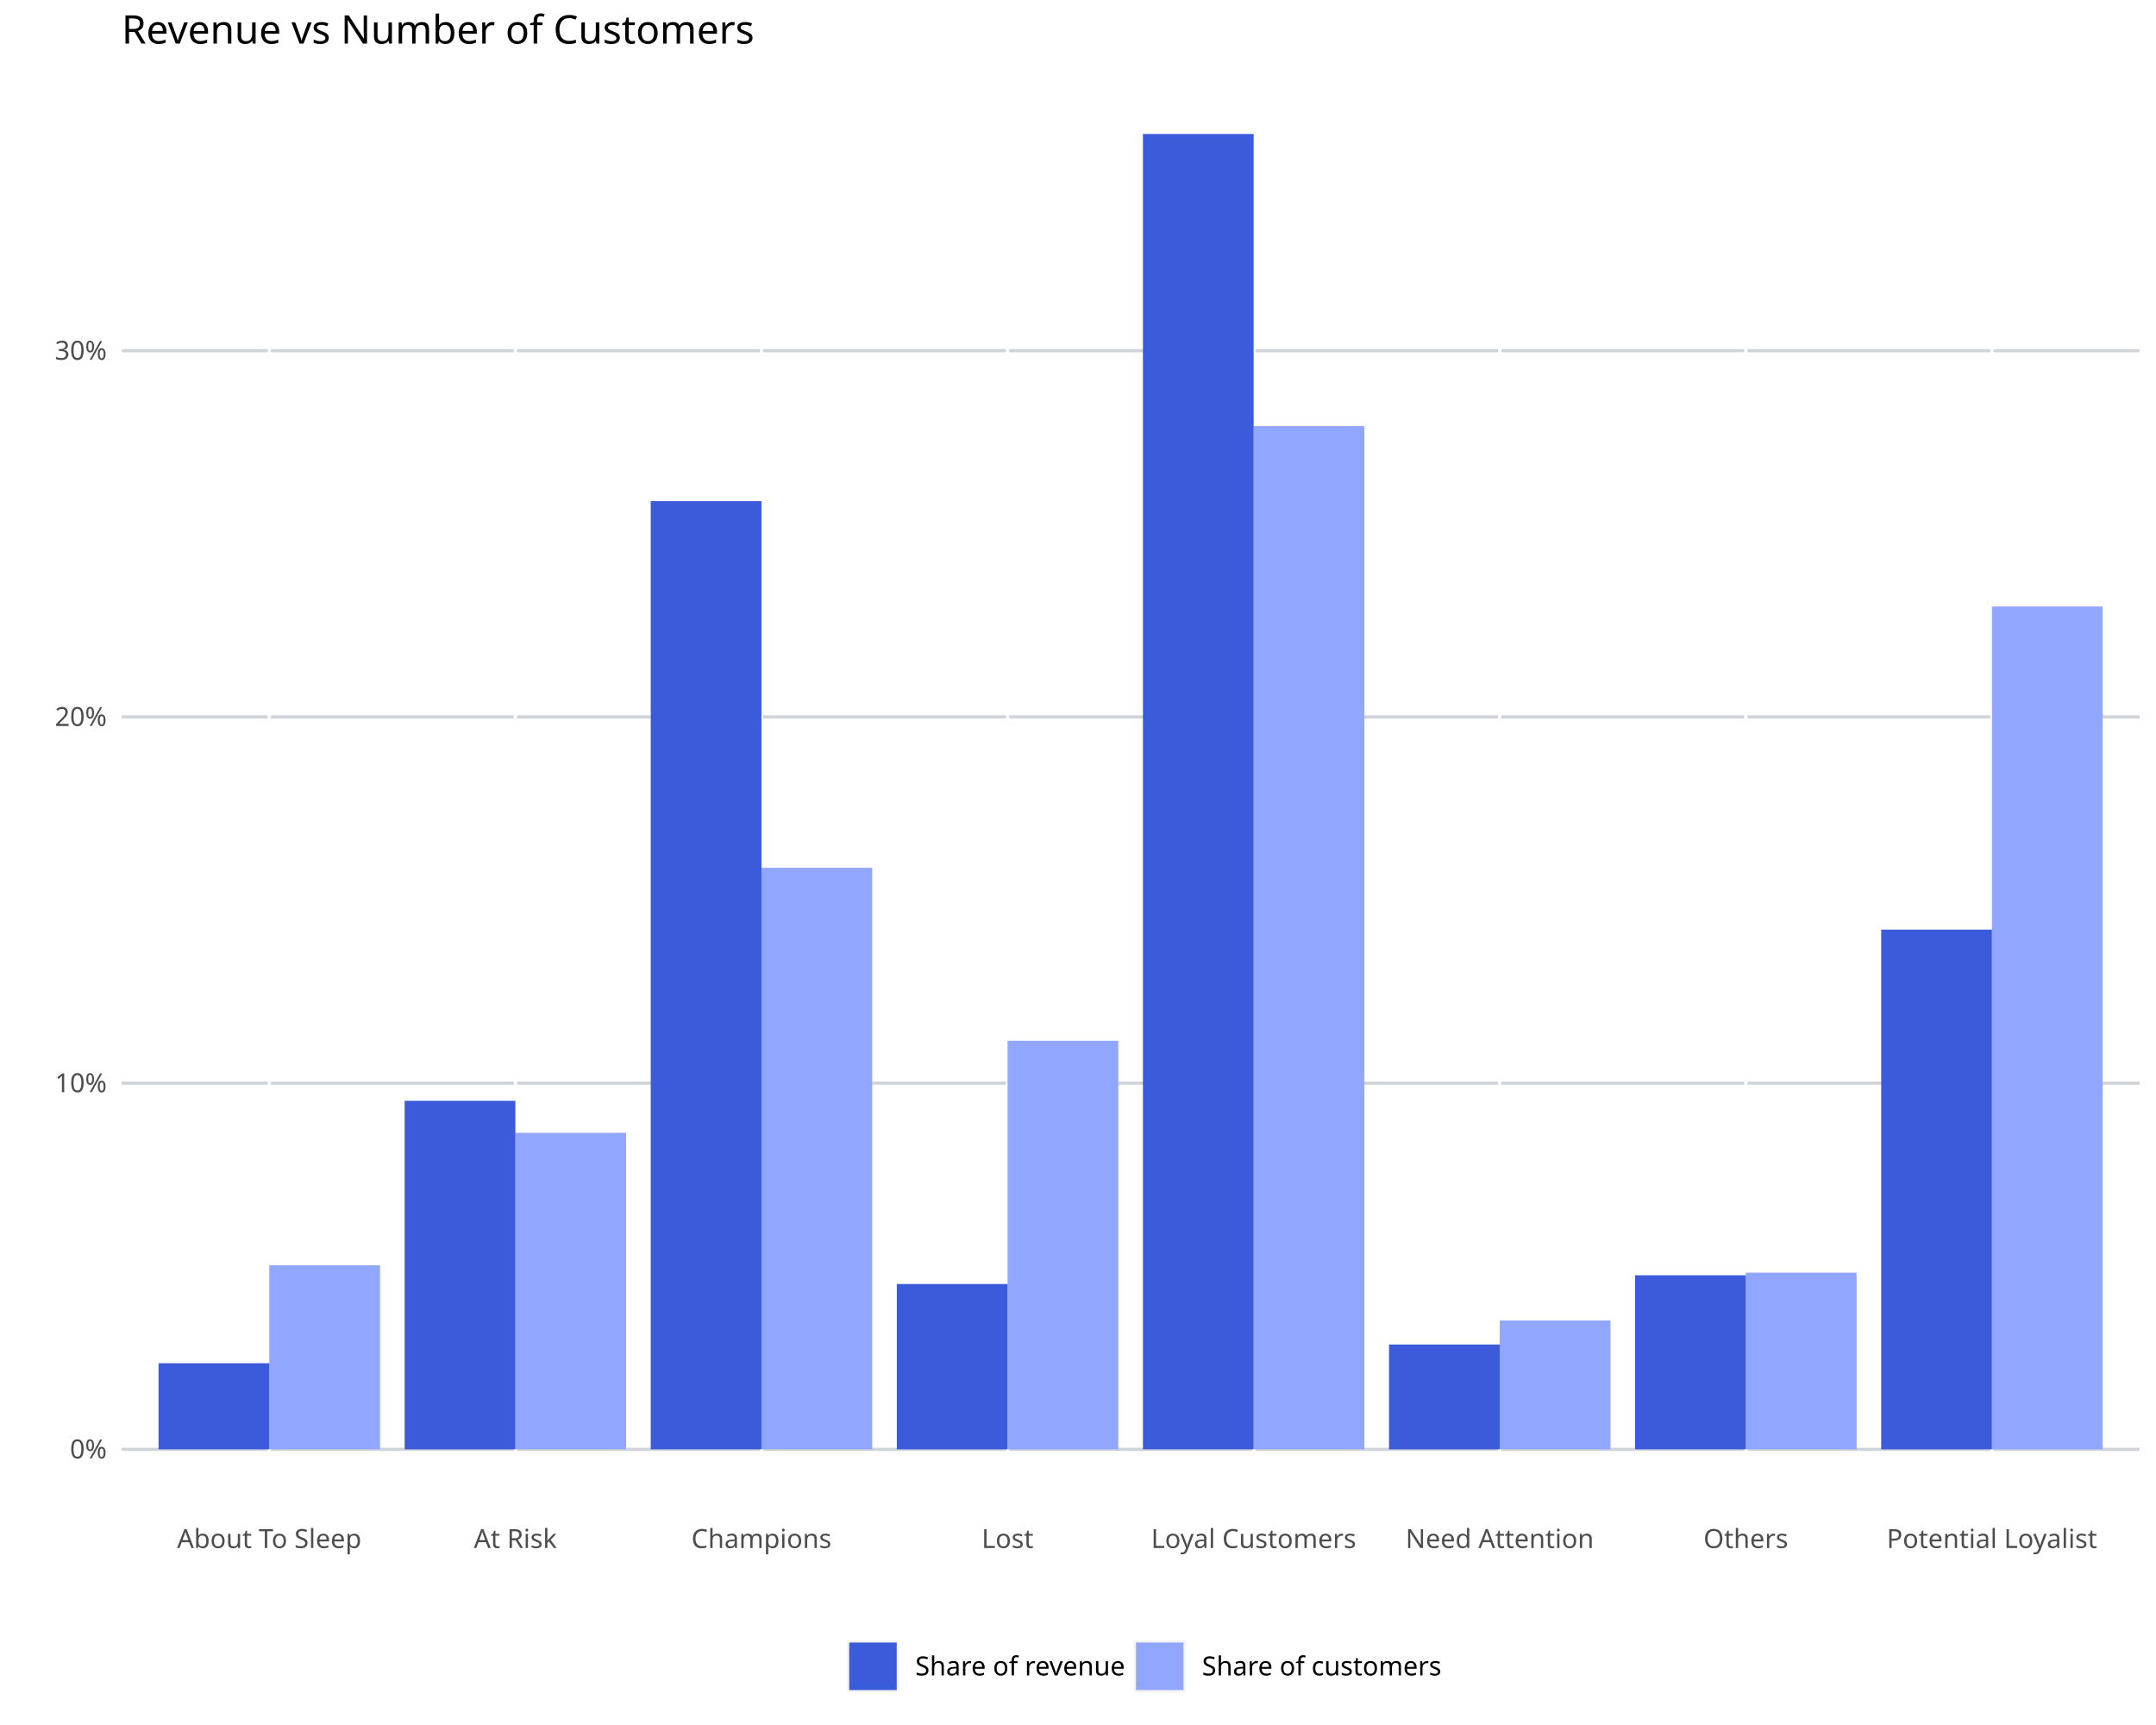
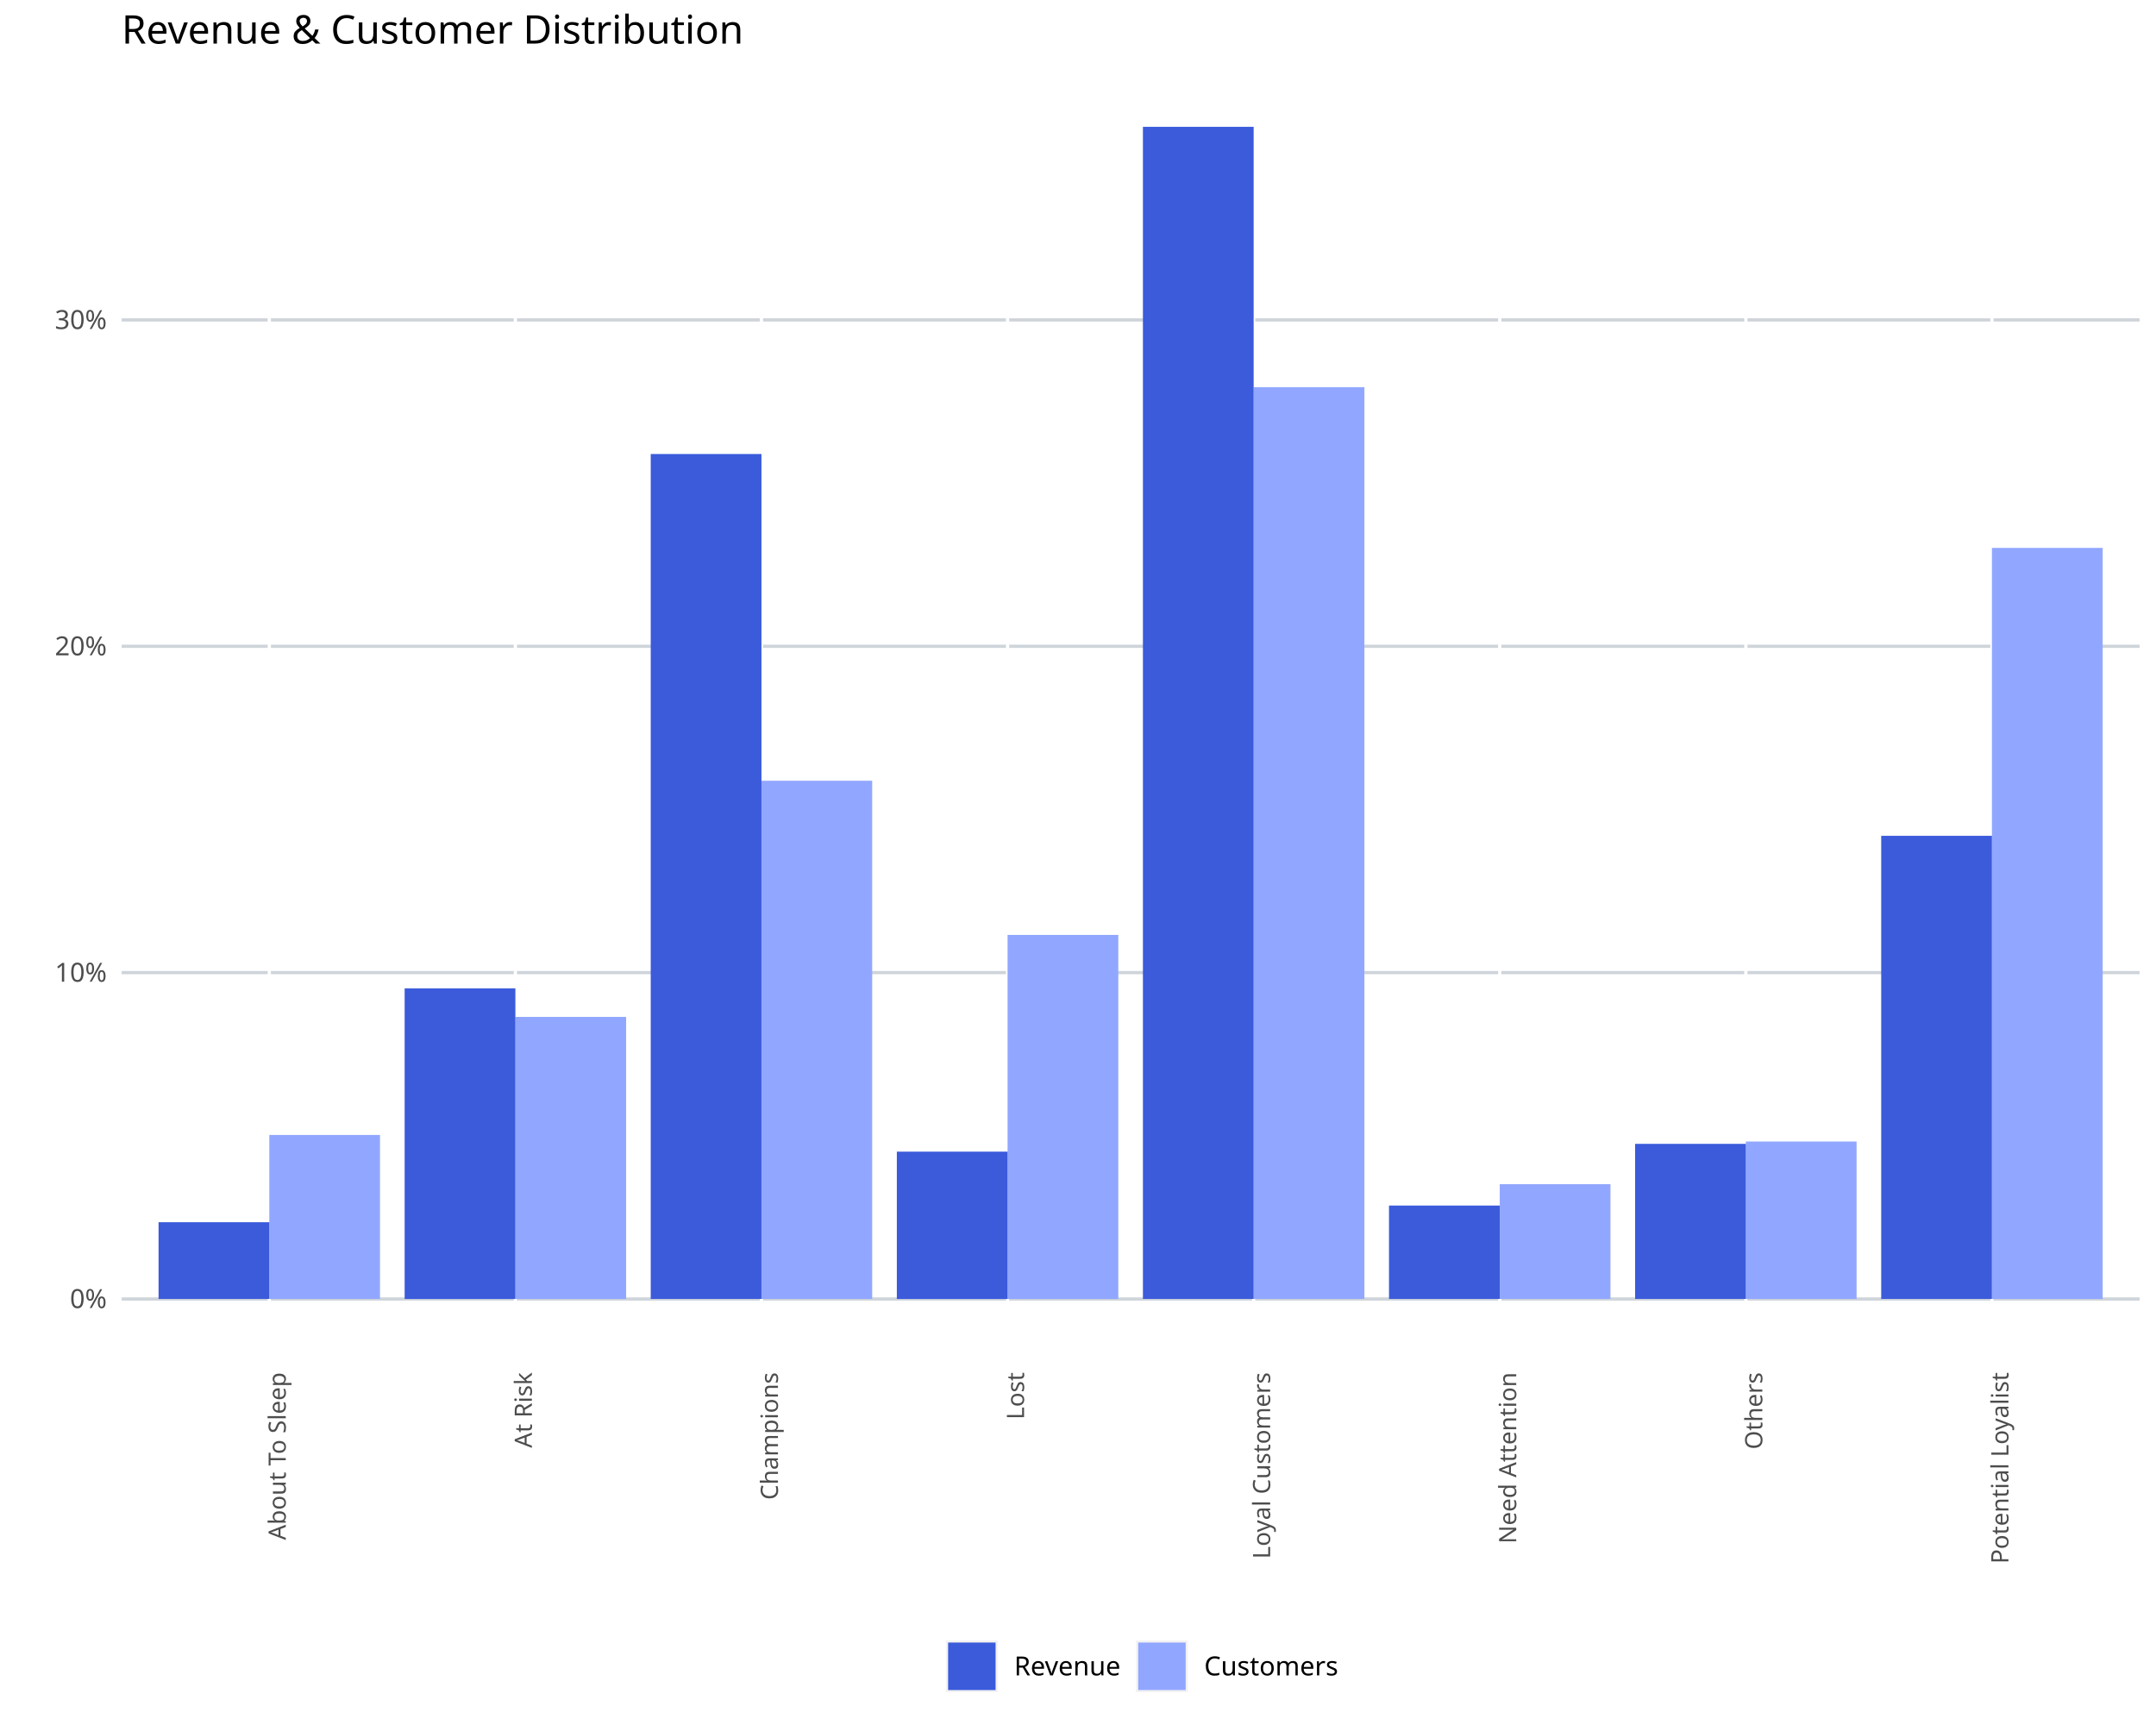
<svg xmlns="http://www.w3.org/2000/svg" class="svglite" data-engine-version="2.0" width="720.00pt" height="576.00pt" viewBox="0 0 720.00 576.00">
  <defs>
    <style type="text/css">
    .svglite line, .svglite polyline, .svglite polygon, .svglite path, .svglite rect, .svglite circle {
      fill: none;
      stroke: #000000;
      stroke-linecap: round;
      stroke-linejoin: round;
      stroke-miterlimit: 10.00;
    }
  </style>
  </defs>
  <rect width="100%" height="100%" style="stroke: none; fill: #FFFFFF;" />
  <defs>
    <clipPath id="cpMC4wMHw3MjAuMDB8MC4wMHw1NzYuMDA=">
      <rect x="0.00" y="0.00" width="720.00" height="576.00" />
    </clipPath>
  </defs>
  <g clip-path="url(#cpMC4wMHw3MjAuMDB8MC4wMHw1NzYuMDA=)">
    <rect x="0.00" y="0.00" width="720.00" height="576.00" style="stroke-width: 1.07; stroke: #FFFFFF; fill: #FFFFFF;" />
  </g>
  <defs>
-     <clipPath id="cpNDAuNjJ8NzE0LjUyfDIyLjc4fDUwNS45MQ==">
-       <rect x="40.62" y="22.78" width="673.90" height="483.13" />
+     <clipPath id="cpNDAuNjJ8NzE0LjUyfDIyLjc4fDQ1My4zMQ==">
+       <rect x="40.62" y="22.78" width="673.90" height="430.53" />
    </clipPath>
  </defs>
-   <g clip-path="url(#cpNDAuNjJ8NzE0LjUyfDIyLjc4fDUwNS45MQ==)">
-     <rect x="40.62" y="22.78" width="673.90" height="483.13" style="stroke-width: 1.07; stroke: none;" />
-     <polyline points="40.62,422.81 714.52,422.81 " style="stroke-width: 0.53; stroke: #FFFFFF; stroke-linecap: butt;" />
-     <polyline points="40.62,300.53 714.52,300.53 " style="stroke-width: 0.53; stroke: #FFFFFF; stroke-linecap: butt;" />
-     <polyline points="40.62,178.24 714.52,178.24 " style="stroke-width: 0.53; stroke: #FFFFFF; stroke-linecap: butt;" />
-     <polyline points="40.62,55.96 714.52,55.96 " style="stroke-width: 0.53; stroke: #FFFFFF; stroke-linecap: butt;" />
-     <polyline points="40.62,483.95 714.52,483.95 " style="stroke-width: 1.07; stroke: #CED4DA; stroke-linecap: butt;" />
-     <polyline points="40.62,361.67 714.52,361.67 " style="stroke-width: 1.07; stroke: #CED4DA; stroke-linecap: butt;" />
-     <polyline points="40.62,239.39 714.52,239.39 " style="stroke-width: 1.07; stroke: #CED4DA; stroke-linecap: butt;" />
-     <polyline points="40.62,117.10 714.52,117.10 " style="stroke-width: 1.07; stroke: #CED4DA; stroke-linecap: butt;" />
-     <polyline points="89.93,505.91 89.93,22.78 " style="stroke-width: 1.07; stroke: #FFFFFF; stroke-linecap: butt;" />
-     <polyline points="172.11,505.91 172.11,22.78 " style="stroke-width: 1.07; stroke: #FFFFFF; stroke-linecap: butt;" />
-     <polyline points="254.29,505.91 254.29,22.78 " style="stroke-width: 1.07; stroke: #FFFFFF; stroke-linecap: butt;" />
-     <polyline points="336.48,505.91 336.48,22.78 " style="stroke-width: 1.07; stroke: #FFFFFF; stroke-linecap: butt;" />
-     <polyline points="418.66,505.91 418.66,22.78 " style="stroke-width: 1.07; stroke: #FFFFFF; stroke-linecap: butt;" />
-     <polyline points="500.84,505.91 500.84,22.78 " style="stroke-width: 1.07; stroke: #FFFFFF; stroke-linecap: butt;" />
-     <polyline points="583.03,505.91 583.03,22.78 " style="stroke-width: 1.07; stroke: #FFFFFF; stroke-linecap: butt;" />
-     <polyline points="665.21,505.91 665.21,22.78 " style="stroke-width: 1.07; stroke: #FFFFFF; stroke-linecap: butt;" />
-     <rect x="418.66" y="142.29" width="36.98" height="341.66" style="stroke-width: 1.07; stroke: none; stroke-linecap: butt; stroke-linejoin: miter; fill: #91A7FF;" />
-     <rect x="381.68" y="44.74" width="36.98" height="439.21" style="stroke-width: 1.07; stroke: none; stroke-linecap: butt; stroke-linejoin: miter; fill: #3B5BDB;" />
-     <rect x="172.11" y="378.26" width="36.98" height="105.69" style="stroke-width: 1.07; stroke: none; stroke-linecap: butt; stroke-linejoin: miter; fill: #91A7FF;" />
-     <rect x="135.13" y="367.57" width="36.98" height="116.39" style="stroke-width: 1.07; stroke: none; stroke-linecap: butt; stroke-linejoin: miter; fill: #3B5BDB;" />
-     <rect x="254.29" y="289.77" width="36.98" height="194.18" style="stroke-width: 1.07; stroke: none; stroke-linecap: butt; stroke-linejoin: miter; fill: #91A7FF;" />
-     <rect x="217.31" y="167.34" width="36.98" height="316.61" style="stroke-width: 1.07; stroke: none; stroke-linecap: butt; stroke-linejoin: miter; fill: #3B5BDB;" />
-     <rect x="500.84" y="440.94" width="36.98" height="43.01" style="stroke-width: 1.07; stroke: none; stroke-linecap: butt; stroke-linejoin: miter; fill: #91A7FF;" />
-     <rect x="463.86" y="448.95" width="36.98" height="35.01" style="stroke-width: 1.07; stroke: none; stroke-linecap: butt; stroke-linejoin: miter; fill: #3B5BDB;" />
-     <rect x="336.48" y="347.54" width="36.98" height="136.42" style="stroke-width: 1.07; stroke: none; stroke-linecap: butt; stroke-linejoin: miter; fill: #91A7FF;" />
-     <rect x="299.50" y="428.75" width="36.98" height="55.21" style="stroke-width: 1.07; stroke: none; stroke-linecap: butt; stroke-linejoin: miter; fill: #3B5BDB;" />
-     <rect x="665.21" y="202.52" width="36.98" height="281.44" style="stroke-width: 1.07; stroke: none; stroke-linecap: butt; stroke-linejoin: miter; fill: #91A7FF;" />
-     <rect x="628.23" y="310.41" width="36.98" height="173.55" style="stroke-width: 1.07; stroke: none; stroke-linecap: butt; stroke-linejoin: miter; fill: #3B5BDB;" />
-     <rect x="89.93" y="422.50" width="36.98" height="61.45" style="stroke-width: 1.07; stroke: none; stroke-linecap: butt; stroke-linejoin: miter; fill: #91A7FF;" />
-     <rect x="52.95" y="455.20" width="36.98" height="28.75" style="stroke-width: 1.07; stroke: none; stroke-linecap: butt; stroke-linejoin: miter; fill: #3B5BDB;" />
-     <rect x="583.03" y="424.96" width="36.98" height="58.99" style="stroke-width: 1.07; stroke: none; stroke-linecap: butt; stroke-linejoin: miter; fill: #91A7FF;" />
-     <rect x="546.05" y="425.83" width="36.98" height="58.12" style="stroke-width: 1.07; stroke: none; stroke-linecap: butt; stroke-linejoin: miter; fill: #3B5BDB;" />
+   <g clip-path="url(#cpNDAuNjJ8NzE0LjUyfDIyLjc4fDQ1My4zMQ==)">
+     <rect x="40.62" y="22.78" width="673.90" height="430.53" style="stroke-width: 1.07; stroke: none;" />
+     <polyline points="40.62,379.26 714.52,379.26 " style="stroke-width: 0.53; stroke: #FFFFFF; stroke-linecap: butt;" />
+     <polyline points="40.62,270.29 714.52,270.29 " style="stroke-width: 0.53; stroke: #FFFFFF; stroke-linecap: butt;" />
+     <polyline points="40.62,161.32 714.52,161.32 " style="stroke-width: 0.53; stroke: #FFFFFF; stroke-linecap: butt;" />
+     <polyline points="40.62,52.35 714.52,52.35 " style="stroke-width: 0.53; stroke: #FFFFFF; stroke-linecap: butt;" />
+     <polyline points="40.62,433.74 714.52,433.74 " style="stroke-width: 1.07; stroke: #CED4DA; stroke-linecap: butt;" />
+     <polyline points="40.62,324.77 714.52,324.77 " style="stroke-width: 1.07; stroke: #CED4DA; stroke-linecap: butt;" />
+     <polyline points="40.62,215.80 714.52,215.80 " style="stroke-width: 1.07; stroke: #CED4DA; stroke-linecap: butt;" />
+     <polyline points="40.62,106.83 714.52,106.83 " style="stroke-width: 1.07; stroke: #CED4DA; stroke-linecap: butt;" />
+     <polyline points="89.93,453.31 89.93,22.78 " style="stroke-width: 1.07; stroke: #FFFFFF; stroke-linecap: butt;" />
+     <polyline points="172.11,453.31 172.11,22.78 " style="stroke-width: 1.07; stroke: #FFFFFF; stroke-linecap: butt;" />
+     <polyline points="254.29,453.31 254.29,22.78 " style="stroke-width: 1.07; stroke: #FFFFFF; stroke-linecap: butt;" />
+     <polyline points="336.48,453.31 336.48,22.78 " style="stroke-width: 1.07; stroke: #FFFFFF; stroke-linecap: butt;" />
+     <polyline points="418.66,453.31 418.66,22.78 " style="stroke-width: 1.07; stroke: #FFFFFF; stroke-linecap: butt;" />
+     <polyline points="500.84,453.31 500.84,22.78 " style="stroke-width: 1.07; stroke: #FFFFFF; stroke-linecap: butt;" />
+     <polyline points="583.03,453.31 583.03,22.78 " style="stroke-width: 1.07; stroke: #FFFFFF; stroke-linecap: butt;" />
+     <polyline points="665.21,453.31 665.21,22.78 " style="stroke-width: 1.07; stroke: #FFFFFF; stroke-linecap: butt;" />
+     <rect x="418.66" y="129.28" width="36.98" height="304.46" style="stroke-width: 1.07; stroke: none; stroke-linecap: butt; stroke-linejoin: miter; fill: #91A7FF;" />
+     <rect x="381.68" y="42.35" width="36.98" height="391.39" style="stroke-width: 1.07; stroke: none; stroke-linecap: butt; stroke-linejoin: miter; fill: #3B5BDB;" />
+     <rect x="172.11" y="339.56" width="36.98" height="94.19" style="stroke-width: 1.07; stroke: none; stroke-linecap: butt; stroke-linejoin: miter; fill: #91A7FF;" />
+     <rect x="135.13" y="330.03" width="36.98" height="103.72" style="stroke-width: 1.07; stroke: none; stroke-linecap: butt; stroke-linejoin: miter; fill: #3B5BDB;" />
+     <rect x="254.29" y="260.70" width="36.98" height="173.04" style="stroke-width: 1.07; stroke: none; stroke-linecap: butt; stroke-linejoin: miter; fill: #91A7FF;" />
+     <rect x="217.31" y="151.60" width="36.98" height="282.14" style="stroke-width: 1.07; stroke: none; stroke-linecap: butt; stroke-linejoin: miter; fill: #3B5BDB;" />
+     <rect x="500.84" y="395.41" width="36.98" height="38.33" style="stroke-width: 1.07; stroke: none; stroke-linecap: butt; stroke-linejoin: miter; fill: #91A7FF;" />
+     <rect x="463.86" y="402.55" width="36.98" height="31.19" style="stroke-width: 1.07; stroke: none; stroke-linecap: butt; stroke-linejoin: miter; fill: #3B5BDB;" />
+     <rect x="336.48" y="312.18" width="36.98" height="121.57" style="stroke-width: 1.07; stroke: none; stroke-linecap: butt; stroke-linejoin: miter; fill: #91A7FF;" />
+     <rect x="299.50" y="384.55" width="36.98" height="49.20" style="stroke-width: 1.07; stroke: none; stroke-linecap: butt; stroke-linejoin: miter; fill: #3B5BDB;" />
+     <rect x="665.21" y="182.95" width="36.98" height="250.80" style="stroke-width: 1.07; stroke: none; stroke-linecap: butt; stroke-linejoin: miter; fill: #91A7FF;" />
+     <rect x="628.23" y="279.09" width="36.98" height="154.65" style="stroke-width: 1.07; stroke: none; stroke-linecap: butt; stroke-linejoin: miter; fill: #3B5BDB;" />
+     <rect x="89.93" y="378.98" width="36.98" height="54.76" style="stroke-width: 1.07; stroke: none; stroke-linecap: butt; stroke-linejoin: miter; fill: #91A7FF;" />
+     <rect x="52.95" y="408.12" width="36.98" height="25.62" style="stroke-width: 1.07; stroke: none; stroke-linecap: butt; stroke-linejoin: miter; fill: #3B5BDB;" />
+     <rect x="583.03" y="381.17" width="36.98" height="52.57" style="stroke-width: 1.07; stroke: none; stroke-linecap: butt; stroke-linejoin: miter; fill: #91A7FF;" />
+     <rect x="546.05" y="381.95" width="36.98" height="51.79" style="stroke-width: 1.07; stroke: none; stroke-linecap: butt; stroke-linejoin: miter; fill: #3B5BDB;" />
  </g>
  <g clip-path="url(#cpMC4wMHw3MjAuMDB8MC4wMHw1NzYuMDA=)">
-     <text x="35.69" y="486.98" text-anchor="end" style="font-size: 8.80px; fill: #4D4D4D; font-family: sans;" textLength="12.72px" lengthAdjust="spacingAndGlyphs">0%</text>
-     <text x="35.69" y="364.70" text-anchor="end" style="font-size: 8.80px; fill: #4D4D4D; font-family: sans;" textLength="17.61px" lengthAdjust="spacingAndGlyphs">10%</text>
-     <text x="35.69" y="242.41" text-anchor="end" style="font-size: 8.80px; fill: #4D4D4D; font-family: sans;" textLength="17.61px" lengthAdjust="spacingAndGlyphs">20%</text>
-     <text x="35.69" y="120.13" text-anchor="end" style="font-size: 8.80px; fill: #4D4D4D; font-family: sans;" textLength="17.61px" lengthAdjust="spacingAndGlyphs">30%</text>
-     <polyline points="37.88,483.95 40.62,483.95 " style="stroke-width: 1.07; stroke: none; stroke-linecap: butt;" />
-     <polyline points="37.88,361.67 40.62,361.67 " style="stroke-width: 1.07; stroke: none; stroke-linecap: butt;" />
-     <polyline points="37.88,239.39 40.62,239.39 " style="stroke-width: 1.07; stroke: none; stroke-linecap: butt;" />
-     <polyline points="37.88,117.10 40.62,117.10 " style="stroke-width: 1.07; stroke: none; stroke-linecap: butt;" />
-     <polyline points="89.93,508.65 89.93,505.91 " style="stroke-width: 1.07; stroke: none; stroke-linecap: butt;" />
-     <polyline points="172.11,508.65 172.11,505.91 " style="stroke-width: 1.07; stroke: none; stroke-linecap: butt;" />
-     <polyline points="254.29,508.65 254.29,505.91 " style="stroke-width: 1.07; stroke: none; stroke-linecap: butt;" />
-     <polyline points="336.48,508.65 336.48,505.91 " style="stroke-width: 1.07; stroke: none; stroke-linecap: butt;" />
-     <polyline points="418.66,508.65 418.66,505.91 " style="stroke-width: 1.07; stroke: none; stroke-linecap: butt;" />
-     <polyline points="500.84,508.65 500.84,505.91 " style="stroke-width: 1.07; stroke: none; stroke-linecap: butt;" />
-     <polyline points="583.03,508.65 583.03,505.91 " style="stroke-width: 1.07; stroke: none; stroke-linecap: butt;" />
-     <polyline points="665.21,508.65 665.21,505.91 " style="stroke-width: 1.07; stroke: none; stroke-linecap: butt;" />
-     <text x="89.93" y="516.90" text-anchor="middle" style="font-size: 8.80px; fill: #4D4D4D; font-family: sans;" textLength="60.67px" lengthAdjust="spacingAndGlyphs">About To Sleep</text>
-     <text x="172.11" y="516.90" text-anchor="middle" style="font-size: 8.80px; fill: #4D4D4D; font-family: sans;" textLength="27.88px" lengthAdjust="spacingAndGlyphs">At Risk</text>
-     <text x="254.29" y="516.90" text-anchor="middle" style="font-size: 8.80px; fill: #4D4D4D; font-family: sans;" textLength="44.52px" lengthAdjust="spacingAndGlyphs">Champions</text>
-     <text x="336.48" y="516.90" text-anchor="middle" style="font-size: 8.80px; fill: #4D4D4D; font-family: sans;" textLength="16.64px" lengthAdjust="spacingAndGlyphs">Lost</text>
-     <text x="418.66" y="516.90" text-anchor="middle" style="font-size: 8.80px; fill: #4D4D4D; font-family: sans;" textLength="66.04px" lengthAdjust="spacingAndGlyphs">Loyal Customers</text>
-     <text x="500.84" y="516.90" text-anchor="middle" style="font-size: 8.80px; fill: #4D4D4D; font-family: sans;" textLength="58.22px" lengthAdjust="spacingAndGlyphs">Need Attention</text>
-     <text x="583.03" y="516.90" text-anchor="middle" style="font-size: 8.80px; fill: #4D4D4D; font-family: sans;" textLength="26.42px" lengthAdjust="spacingAndGlyphs">Others</text>
-     <text x="665.21" y="516.90" text-anchor="middle" style="font-size: 8.80px; fill: #4D4D4D; font-family: sans;" textLength="66.53px" lengthAdjust="spacingAndGlyphs">Potential Loyalist</text>
-     <rect x="271.93" y="542.28" width="211.27" height="28.24" style="stroke-width: 1.07; stroke: none; fill: #FFFFFF;" />
-     <rect x="282.89" y="547.76" width="17.28" height="17.28" style="stroke-width: 1.07; stroke: none; fill: #F2F2F2;" />
-     <rect x="283.60" y="548.47" width="15.86" height="15.86" style="stroke-width: 1.07; stroke: none; stroke-linecap: butt; stroke-linejoin: miter; fill: #3B5BDB;" />
-     <rect x="378.65" y="547.76" width="17.28" height="17.28" style="stroke-width: 1.07; stroke: none; fill: #F2F2F2;" />
-     <rect x="379.36" y="548.47" width="15.86" height="15.86" style="stroke-width: 1.07; stroke: none; stroke-linecap: butt; stroke-linejoin: miter; fill: #91A7FF;" />
-     <text x="305.65" y="559.43" style="font-size: 8.80px; font-family: sans;" textLength="67.52px" lengthAdjust="spacingAndGlyphs">Share of revenue</text>
-     <text x="401.41" y="559.43" style="font-size: 8.80px; font-family: sans;" textLength="76.32px" lengthAdjust="spacingAndGlyphs">Share of customers</text>
-     <text x="40.62" y="14.56" style="font-size: 13.20px; font-family: sans;" textLength="202.53px" lengthAdjust="spacingAndGlyphs">Revenue vs Number of Customers</text>
+     <text x="35.69" y="436.77" text-anchor="end" style="font-size: 8.80px; fill: #4D4D4D; font-family: sans;" textLength="12.72px" lengthAdjust="spacingAndGlyphs">0%</text>
+     <text x="35.69" y="327.80" text-anchor="end" style="font-size: 8.80px; fill: #4D4D4D; font-family: sans;" textLength="17.61px" lengthAdjust="spacingAndGlyphs">10%</text>
+     <text x="35.69" y="218.83" text-anchor="end" style="font-size: 8.80px; fill: #4D4D4D; font-family: sans;" textLength="17.61px" lengthAdjust="spacingAndGlyphs">20%</text>
+     <text x="35.69" y="109.86" text-anchor="end" style="font-size: 8.80px; fill: #4D4D4D; font-family: sans;" textLength="17.61px" lengthAdjust="spacingAndGlyphs">30%</text>
+     <polyline points="37.88,433.74 40.62,433.74 " style="stroke-width: 1.07; stroke: none; stroke-linecap: butt;" />
+     <polyline points="37.88,324.77 40.62,324.77 " style="stroke-width: 1.07; stroke: none; stroke-linecap: butt;" />
+     <polyline points="37.88,215.80 40.62,215.80 " style="stroke-width: 1.07; stroke: none; stroke-linecap: butt;" />
+     <polyline points="37.88,106.83 40.62,106.83 " style="stroke-width: 1.07; stroke: none; stroke-linecap: butt;" />
+     <polyline points="89.93,456.05 89.93,453.31 " style="stroke-width: 1.07; stroke: none; stroke-linecap: butt;" />
+     <polyline points="172.11,456.05 172.11,453.31 " style="stroke-width: 1.07; stroke: none; stroke-linecap: butt;" />
+     <polyline points="254.29,456.05 254.29,453.31 " style="stroke-width: 1.07; stroke: none; stroke-linecap: butt;" />
+     <polyline points="336.48,456.05 336.48,453.31 " style="stroke-width: 1.07; stroke: none; stroke-linecap: butt;" />
+     <polyline points="418.66,456.05 418.66,453.31 " style="stroke-width: 1.07; stroke: none; stroke-linecap: butt;" />
+     <polyline points="500.84,456.05 500.84,453.31 " style="stroke-width: 1.07; stroke: none; stroke-linecap: butt;" />
+     <polyline points="583.03,456.05 583.03,453.31 " style="stroke-width: 1.07; stroke: none; stroke-linecap: butt;" />
+     <polyline points="665.21,456.05 665.21,453.31 " style="stroke-width: 1.07; stroke: none; stroke-linecap: butt;" />
+     <text transform="translate(95.43,458.24) rotate(-90)" text-anchor="end" style="font-size: 8.00px; fill: #4D4D4D; font-family: sans;" textLength="55.15px" lengthAdjust="spacingAndGlyphs">About To Sleep</text>
+     <text transform="translate(177.62,458.24) rotate(-90)" text-anchor="end" style="font-size: 8.00px; fill: #4D4D4D; font-family: sans;" textLength="25.34px" lengthAdjust="spacingAndGlyphs">At Risk</text>
+     <text transform="translate(259.80,458.24) rotate(-90)" text-anchor="end" style="font-size: 8.00px; fill: #4D4D4D; font-family: sans;" textLength="40.47px" lengthAdjust="spacingAndGlyphs">Champions</text>
+     <text transform="translate(341.98,458.24) rotate(-90)" text-anchor="end" style="font-size: 8.00px; fill: #4D4D4D; font-family: sans;" textLength="15.12px" lengthAdjust="spacingAndGlyphs">Lost</text>
+     <text transform="translate(424.17,458.24) rotate(-90)" text-anchor="end" style="font-size: 8.00px; fill: #4D4D4D; font-family: sans;" textLength="60.04px" lengthAdjust="spacingAndGlyphs">Loyal Customers</text>
+     <text transform="translate(506.35,458.24) rotate(-90)" text-anchor="end" style="font-size: 8.00px; fill: #4D4D4D; font-family: sans;" textLength="52.93px" lengthAdjust="spacingAndGlyphs">Need Attention</text>
+     <text transform="translate(588.53,458.24) rotate(-90)" text-anchor="end" style="font-size: 8.00px; fill: #4D4D4D; font-family: sans;" textLength="24.01px" lengthAdjust="spacingAndGlyphs">Others</text>
+     <text transform="translate(670.72,458.24) rotate(-90)" text-anchor="end" style="font-size: 8.00px; fill: #4D4D4D; font-family: sans;" textLength="60.48px" lengthAdjust="spacingAndGlyphs">Potential Loyalist</text>
+     <rect x="304.96" y="542.28" width="145.23" height="28.24" style="stroke-width: 1.07; stroke: none; fill: #FFFFFF;" />
+     <rect x="315.91" y="547.76" width="17.28" height="17.28" style="stroke-width: 1.07; stroke: none; fill: #F2F2F2;" />
+     <rect x="316.62" y="548.47" width="15.86" height="15.86" style="stroke-width: 1.07; stroke: none; stroke-linecap: butt; stroke-linejoin: miter; fill: #3B5BDB;" />
+     <rect x="379.39" y="547.76" width="17.28" height="17.28" style="stroke-width: 1.07; stroke: none; fill: #F2F2F2;" />
+     <rect x="380.10" y="548.47" width="15.86" height="15.86" style="stroke-width: 1.07; stroke: none; stroke-linecap: butt; stroke-linejoin: miter; fill: #91A7FF;" />
+     <text x="338.67" y="559.43" style="font-size: 8.80px; font-family: sans;" textLength="35.23px" lengthAdjust="spacingAndGlyphs">Revenue</text>
+     <text x="402.15" y="559.43" style="font-size: 8.80px; font-family: sans;" textLength="42.56px" lengthAdjust="spacingAndGlyphs">Customers</text>
+     <text x="40.62" y="14.56" style="font-size: 13.20px; font-family: sans;" textLength="195.92px" lengthAdjust="spacingAndGlyphs">Revenue &amp; Customer Distribution</text>
  </g>
</svg>
